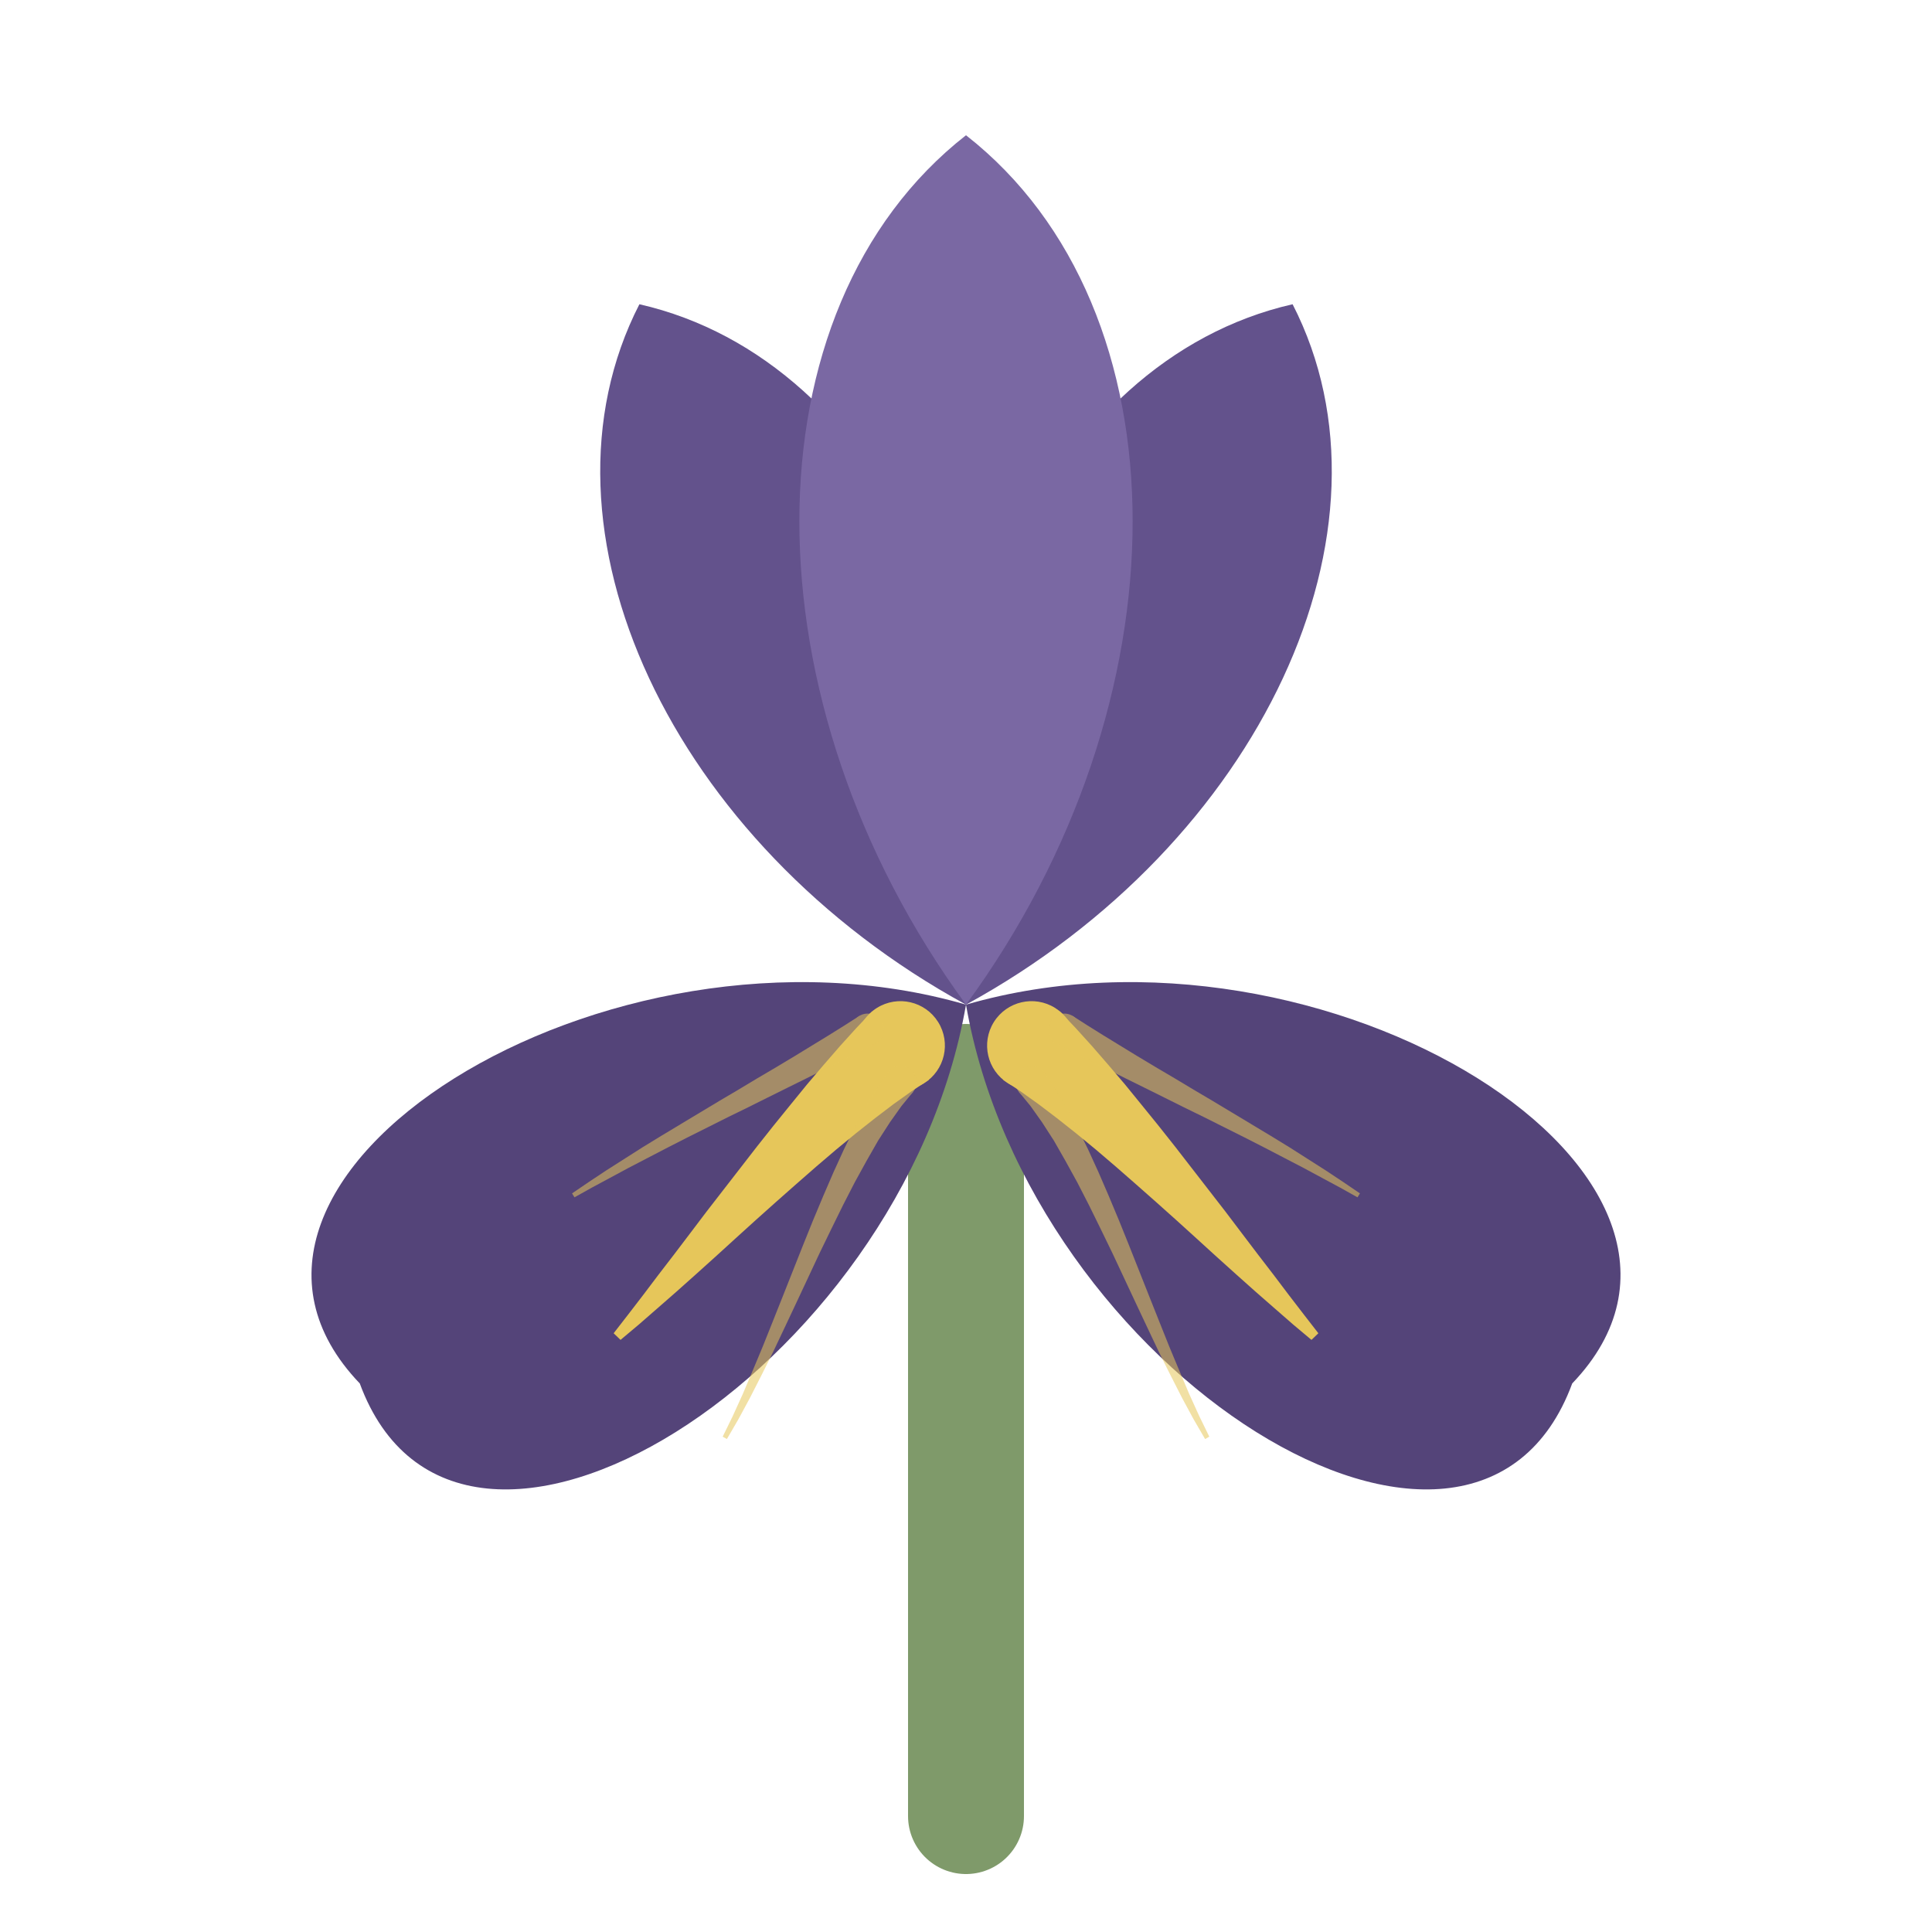
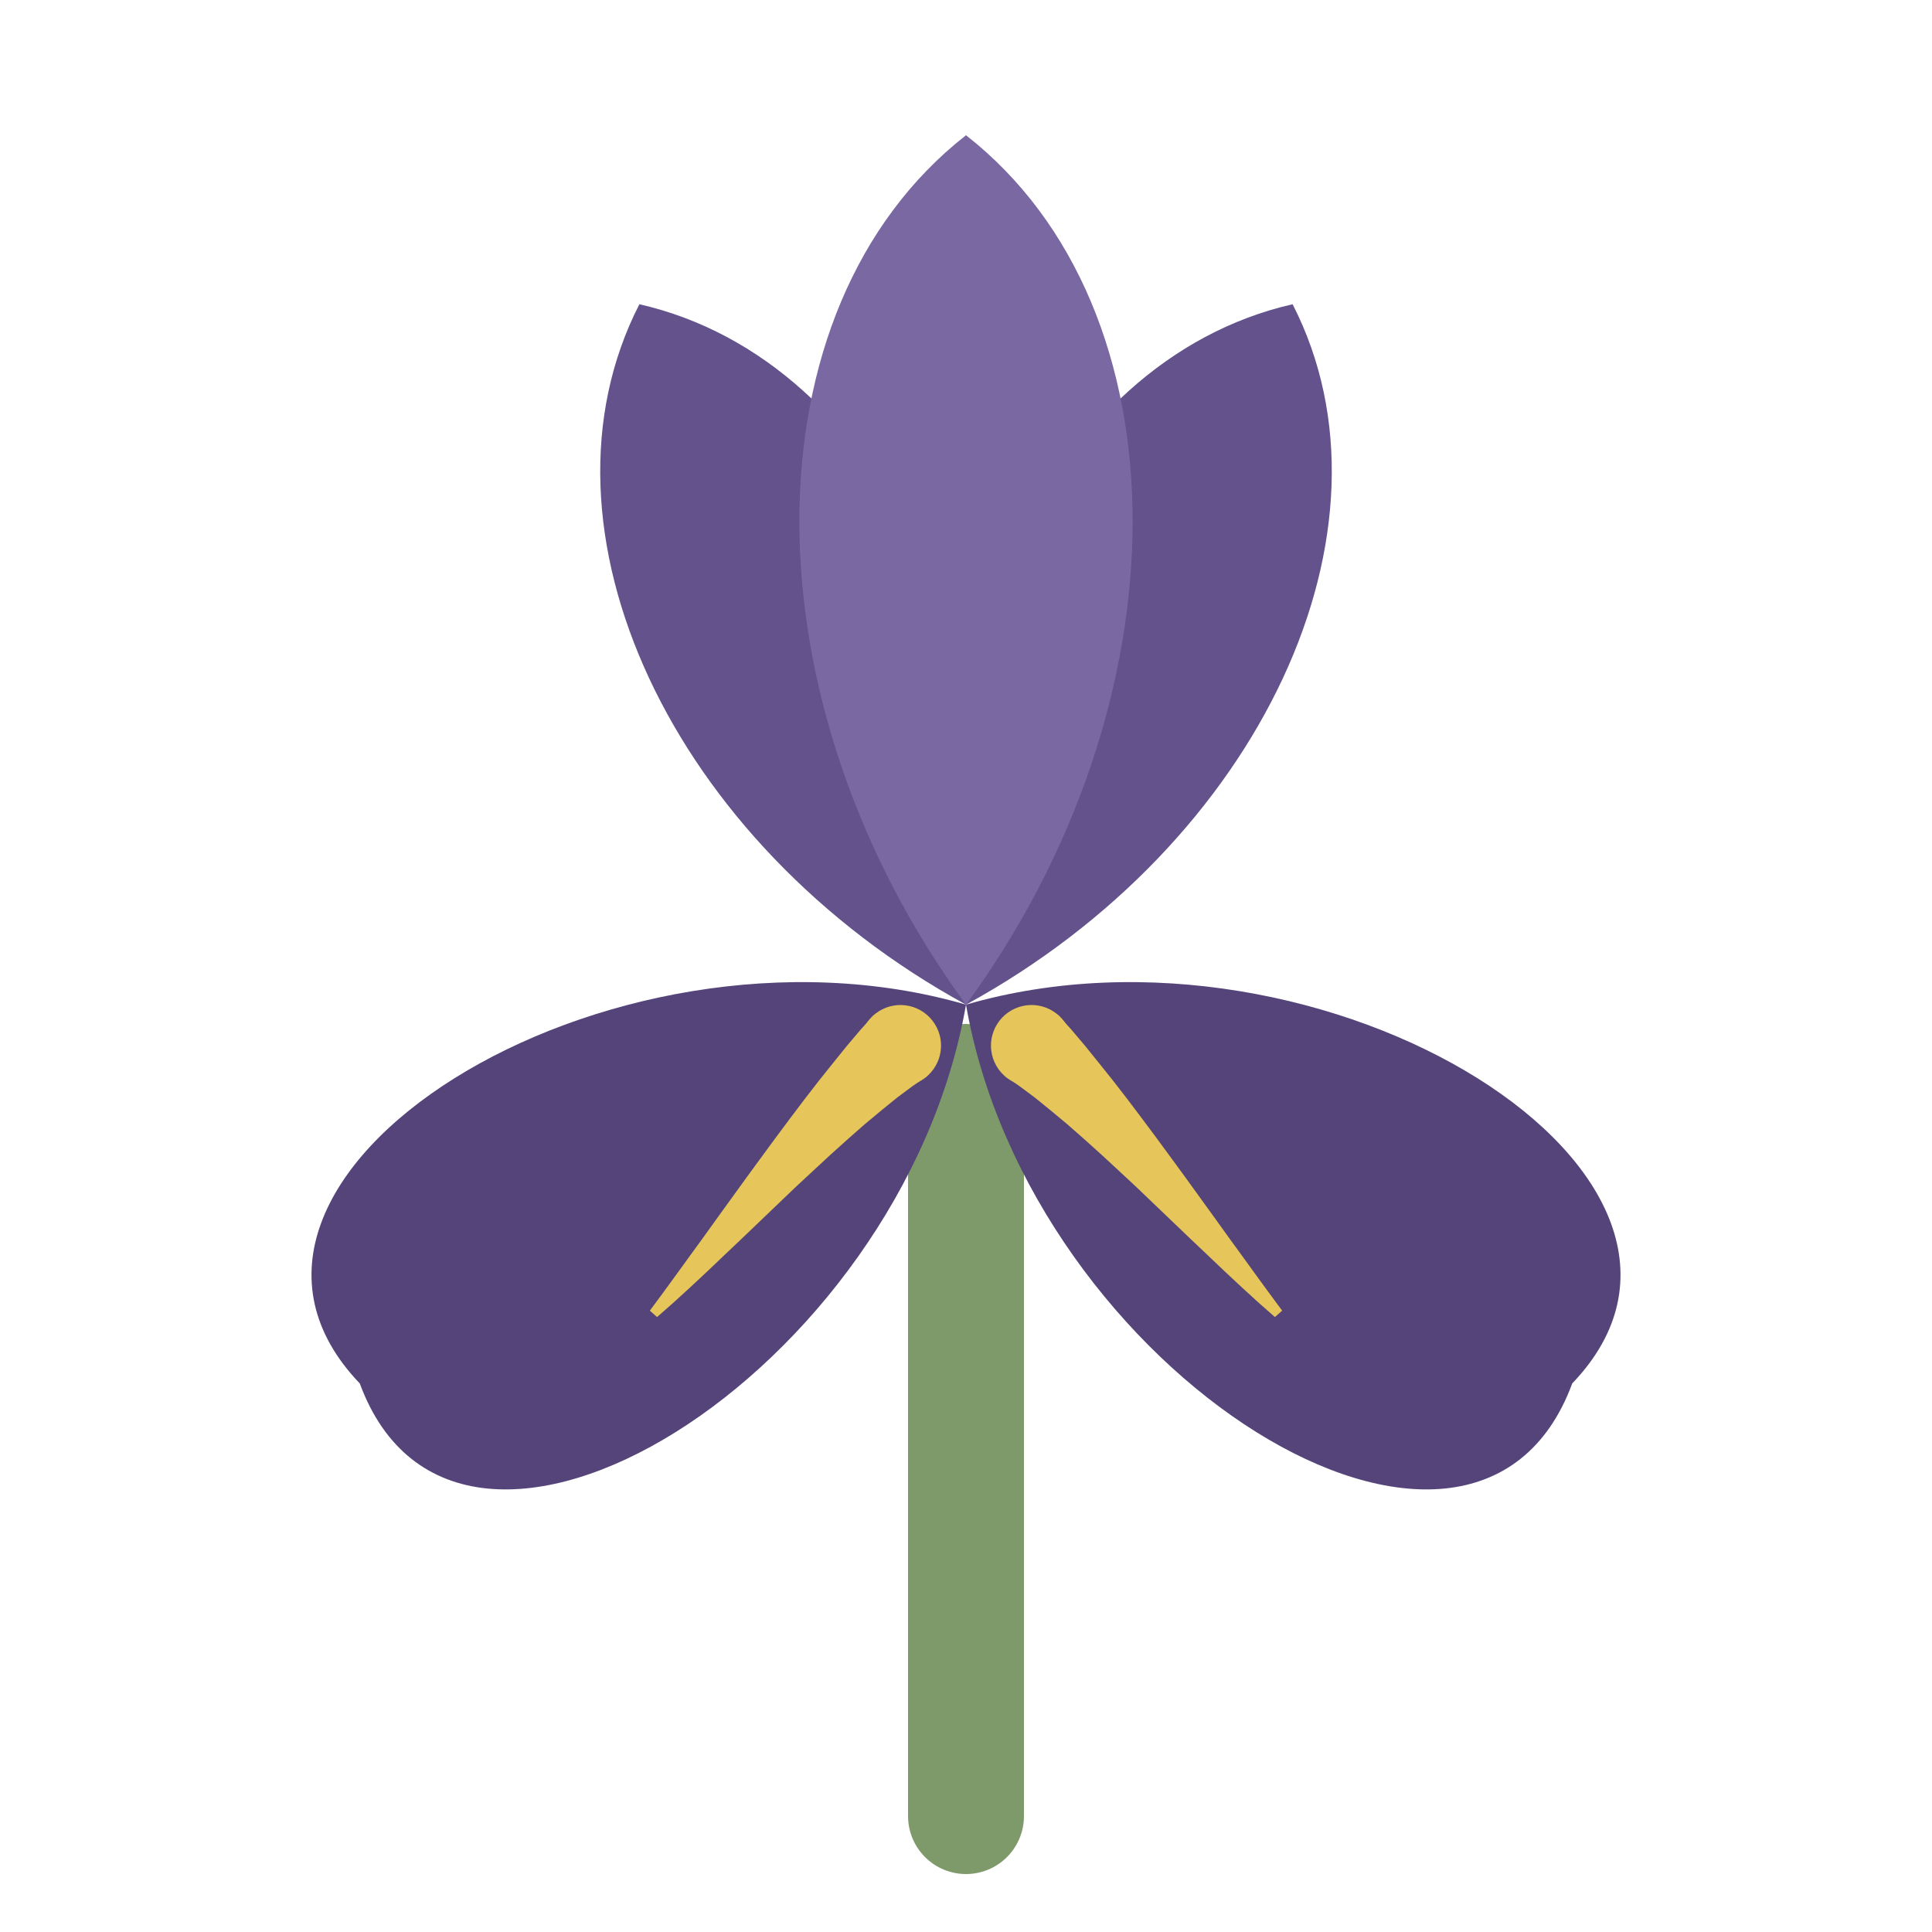
<svg xmlns="http://www.w3.org/2000/svg" viewBox="0 0 100 100">
  <path d="M50 56 V94" fill="none" stroke="#7F9A6A" stroke-width="6" stroke-linecap="round" />
  <g transform="translate(50 52) rotate(122)">
    <path d="M0 0 C-14.4 -12.9 -14.4 -40.0 0 -37 C14.4 -40.0 14.4 -12.9 0 0 Z" fill="#544479" />
    <g fill="#E6C65A">
-       <path d="M2.28 -3.70 L2.31 -4.77 L2.38 -5.91 L2.49 -7.11 L2.63 -8.37 L2.80 -9.67 L3.00 -11.01 L3.22 -12.37 L3.45 -13.75 L3.69 -15.14 L3.94 -16.53 L4.19 -17.90 L4.43 -19.26 L4.66 -20.60 L4.87 -21.90 L5.07 -23.15 L5.24 -24.36 L4.76 -24.48 L4.34 -23.34 L3.90 -22.16 L3.43 -20.93 L2.96 -19.67 L2.47 -18.38 L1.97 -17.07 L1.48 -15.74 L0.99 -14.41 L0.50 -13.08 L0.03 -11.76 L-0.42 -10.45 L-0.86 -9.16 L-1.26 -7.90 L-1.64 -6.66 L-1.98 -5.46 L-2.28 -4.30 Z" />
-       <circle cx="0.00" cy="-4.00" r="2.30" />
-     </g>
-     <g fill="#E6C65A" opacity="0.55">
-       <path d="M-0.77 -5.03 L-0.85 -5.96 L-0.94 -6.94 L-1.04 -7.96 L-1.14 -9.02 L-1.25 -10.12 L-1.36 -11.24 L-1.47 -12.38 L-1.59 -13.53 L-1.70 -14.70 L-1.81 -15.86 L-1.91 -17.01 L-2.00 -18.15 L-2.09 -19.28 L-2.16 -20.37 L-2.23 -21.44 L-2.28 -22.47 L-2.52 -22.47 L-2.56 -21.44 L-2.59 -20.36 L-2.60 -19.26 L-2.61 -18.13 L-2.60 -16.98 L-2.58 -15.82 L-2.56 -14.65 L-2.54 -13.48 L-2.51 -12.32 L-2.49 -11.17 L-2.46 -10.05 L-2.44 -8.95 L-2.43 -7.88 L-2.42 -6.86 L-2.42 -5.89 L-2.43 -4.97 Z" />
-       <circle cx="-1.60" cy="-5.00" r="0.83" />
-     </g>
-     <g fill="#E6C65A" opacity="0.55">
-       <path d="M2.38 -4.72 L2.68 -5.61 L3.08 -6.57 L3.56 -7.59 L4.13 -8.65 L4.75 -9.76 L5.43 -10.90 L6.15 -12.06 L6.89 -13.24 L7.66 -14.43 L8.43 -15.62 L9.19 -16.80 L9.94 -17.97 L10.65 -19.13 L11.33 -20.26 L11.95 -21.35 L12.51 -22.41 L12.29 -22.53 L11.66 -21.52 L10.97 -20.48 L10.22 -19.41 L9.44 -18.31 L8.62 -17.19 L7.79 -16.06 L6.95 -14.92 L6.11 -13.78 L5.28 -12.64 L4.48 -11.51 L3.72 -10.41 L3.00 -9.32 L2.34 -8.26 L1.75 -7.23 L1.24 -6.23 L0.82 -5.28 Z" />
-       <circle cx="1.60" cy="-5.00" r="0.83" />
+       <path d="M2.07 -3.67 L2.11 -4.58 L2.19 -5.56 L2.32 -6.61 L2.47 -7.71 L2.66 -8.87 L2.87 -10.06 L3.10 -11.27 L3.34 -12.51 L3.60 -13.76 L3.86 -15.01 L4.12 -16.26 L4.37 -17.49 L4.62 -18.71 L4.85 -19.89 L5.06 -21.04 L5.24 -22.13 L4.76 -22.27 L4.35 -21.23 L3.92 -20.16 L3.47 -19.05 L3.01 -17.91 L2.53 -16.74 L2.05 -15.56 L1.57 -14.38 L1.09 -13.18 L0.62 -12.00 L0.16 -10.82 L-0.28 -9.67 L-0.70 -8.53 L-1.09 -7.42 L-1.46 -6.35 L-1.79 -5.32 L-2.07 -4.33 Z" />
+       <circle cx="0.00" cy="-4.00" r="2.10" />
    </g>
  </g>
  <g transform="translate(50 52) rotate(-122)">
    <path d="M0 0 C-14.4 -12.9 -14.4 -40.0 0 -37 C14.4 -40.0 14.4 -12.9 0 0 Z" fill="#544479" />
    <g fill="#E6C65A">
-       <path d="M2.28 -4.30 L1.98 -5.46 L1.64 -6.66 L1.26 -7.90 L0.86 -9.16 L0.42 -10.45 L-0.03 -11.76 L-0.50 -13.08 L-0.99 -14.41 L-1.48 -15.74 L-1.97 -17.07 L-2.47 -18.38 L-2.96 -19.67 L-3.43 -20.93 L-3.90 -22.16 L-4.34 -23.34 L-4.76 -24.48 L-5.24 -24.36 L-5.07 -23.15 L-4.87 -21.90 L-4.66 -20.60 L-4.43 -19.26 L-4.19 -17.90 L-3.94 -16.53 L-3.69 -15.14 L-3.45 -13.75 L-3.22 -12.37 L-3.00 -11.01 L-2.80 -9.67 L-2.63 -8.37 L-2.49 -7.11 L-2.38 -5.91 L-2.31 -4.77 L-2.28 -3.70 Z" />
-       <circle cx="0.00" cy="-4.00" r="2.30" />
-     </g>
-     <g fill="#E6C65A" opacity="0.55">
-       <path d="M-0.82 -5.28 L-1.24 -6.23 L-1.75 -7.23 L-2.34 -8.26 L-3.00 -9.32 L-3.72 -10.41 L-4.48 -11.51 L-5.28 -12.64 L-6.11 -13.78 L-6.95 -14.92 L-7.79 -16.06 L-8.62 -17.19 L-9.44 -18.31 L-10.22 -19.41 L-10.97 -20.48 L-11.66 -21.52 L-12.29 -22.53 L-12.51 -22.41 L-11.95 -21.35 L-11.33 -20.26 L-10.65 -19.13 L-9.94 -17.97 L-9.19 -16.80 L-8.43 -15.62 L-7.66 -14.43 L-6.89 -13.24 L-6.15 -12.06 L-5.43 -10.90 L-4.75 -9.76 L-4.13 -8.65 L-3.56 -7.59 L-3.08 -6.57 L-2.68 -5.61 L-2.38 -4.72 Z" />
-       <circle cx="-1.60" cy="-5.00" r="0.83" />
-     </g>
-     <g fill="#E6C65A" opacity="0.55">
-       <path d="M2.43 -4.97 L2.42 -5.89 L2.42 -6.86 L2.43 -7.88 L2.44 -8.95 L2.46 -10.05 L2.49 -11.17 L2.51 -12.32 L2.54 -13.48 L2.56 -14.65 L2.58 -15.82 L2.60 -16.98 L2.61 -18.13 L2.60 -19.26 L2.59 -20.36 L2.56 -21.44 L2.52 -22.47 L2.28 -22.47 L2.23 -21.44 L2.16 -20.37 L2.09 -19.28 L2.00 -18.15 L1.91 -17.01 L1.81 -15.86 L1.70 -14.70 L1.59 -13.53 L1.47 -12.38 L1.36 -11.24 L1.25 -10.12 L1.14 -9.02 L1.04 -7.96 L0.94 -6.94 L0.85 -5.96 L0.77 -5.03 Z" />
-       <circle cx="1.60" cy="-5.00" r="0.83" />
+       <path d="M2.07 -4.33 L1.79 -5.32 L1.46 -6.35 L1.09 -7.42 L0.70 -8.53 L0.28 -9.67 L-0.16 -10.82 L-0.62 -12.00 L-1.09 -13.18 L-1.57 -14.38 L-2.05 -15.56 L-2.53 -16.74 L-3.01 -17.91 L-3.47 -19.05 L-3.92 -20.16 L-4.35 -21.23 L-4.76 -22.27 L-5.24 -22.13 L-5.06 -21.04 L-4.85 -19.89 L-4.62 -18.71 L-4.37 -17.49 L-4.12 -16.26 L-3.86 -15.01 L-3.60 -13.76 L-3.34 -12.51 L-3.10 -11.27 L-2.87 -10.06 L-2.66 -8.87 L-2.47 -7.71 L-2.32 -6.61 L-2.19 -5.56 L-2.11 -4.58 L-2.07 -3.67 Z" />
+       <circle cx="0.00" cy="-4.00" r="2.10" />
    </g>
  </g>
  <g transform="translate(50 52) rotate(25)">
    <path d="M0 0 C-10.3 -14.0 -10.3 -32.0 0 -40 C10.3 -32.0 10.3 -14.0 0 0 Z" fill="#63528C" />
  </g>
  <g transform="translate(50 52) rotate(-25)">
    <path d="M0 0 C-10.3 -14.0 -10.3 -32.0 0 -40 C10.3 -32.0 10.3 -14.0 0 0 Z" fill="#63528C" />
  </g>
  <g transform="translate(50 52) rotate(0)">
    <path d="M0 0 C-11.5 -15.7 -11.5 -36.0 0 -45 C11.5 -36.0 11.5 -15.7 0 0 Z" fill="#7A68A3" />
  </g>
</svg>
